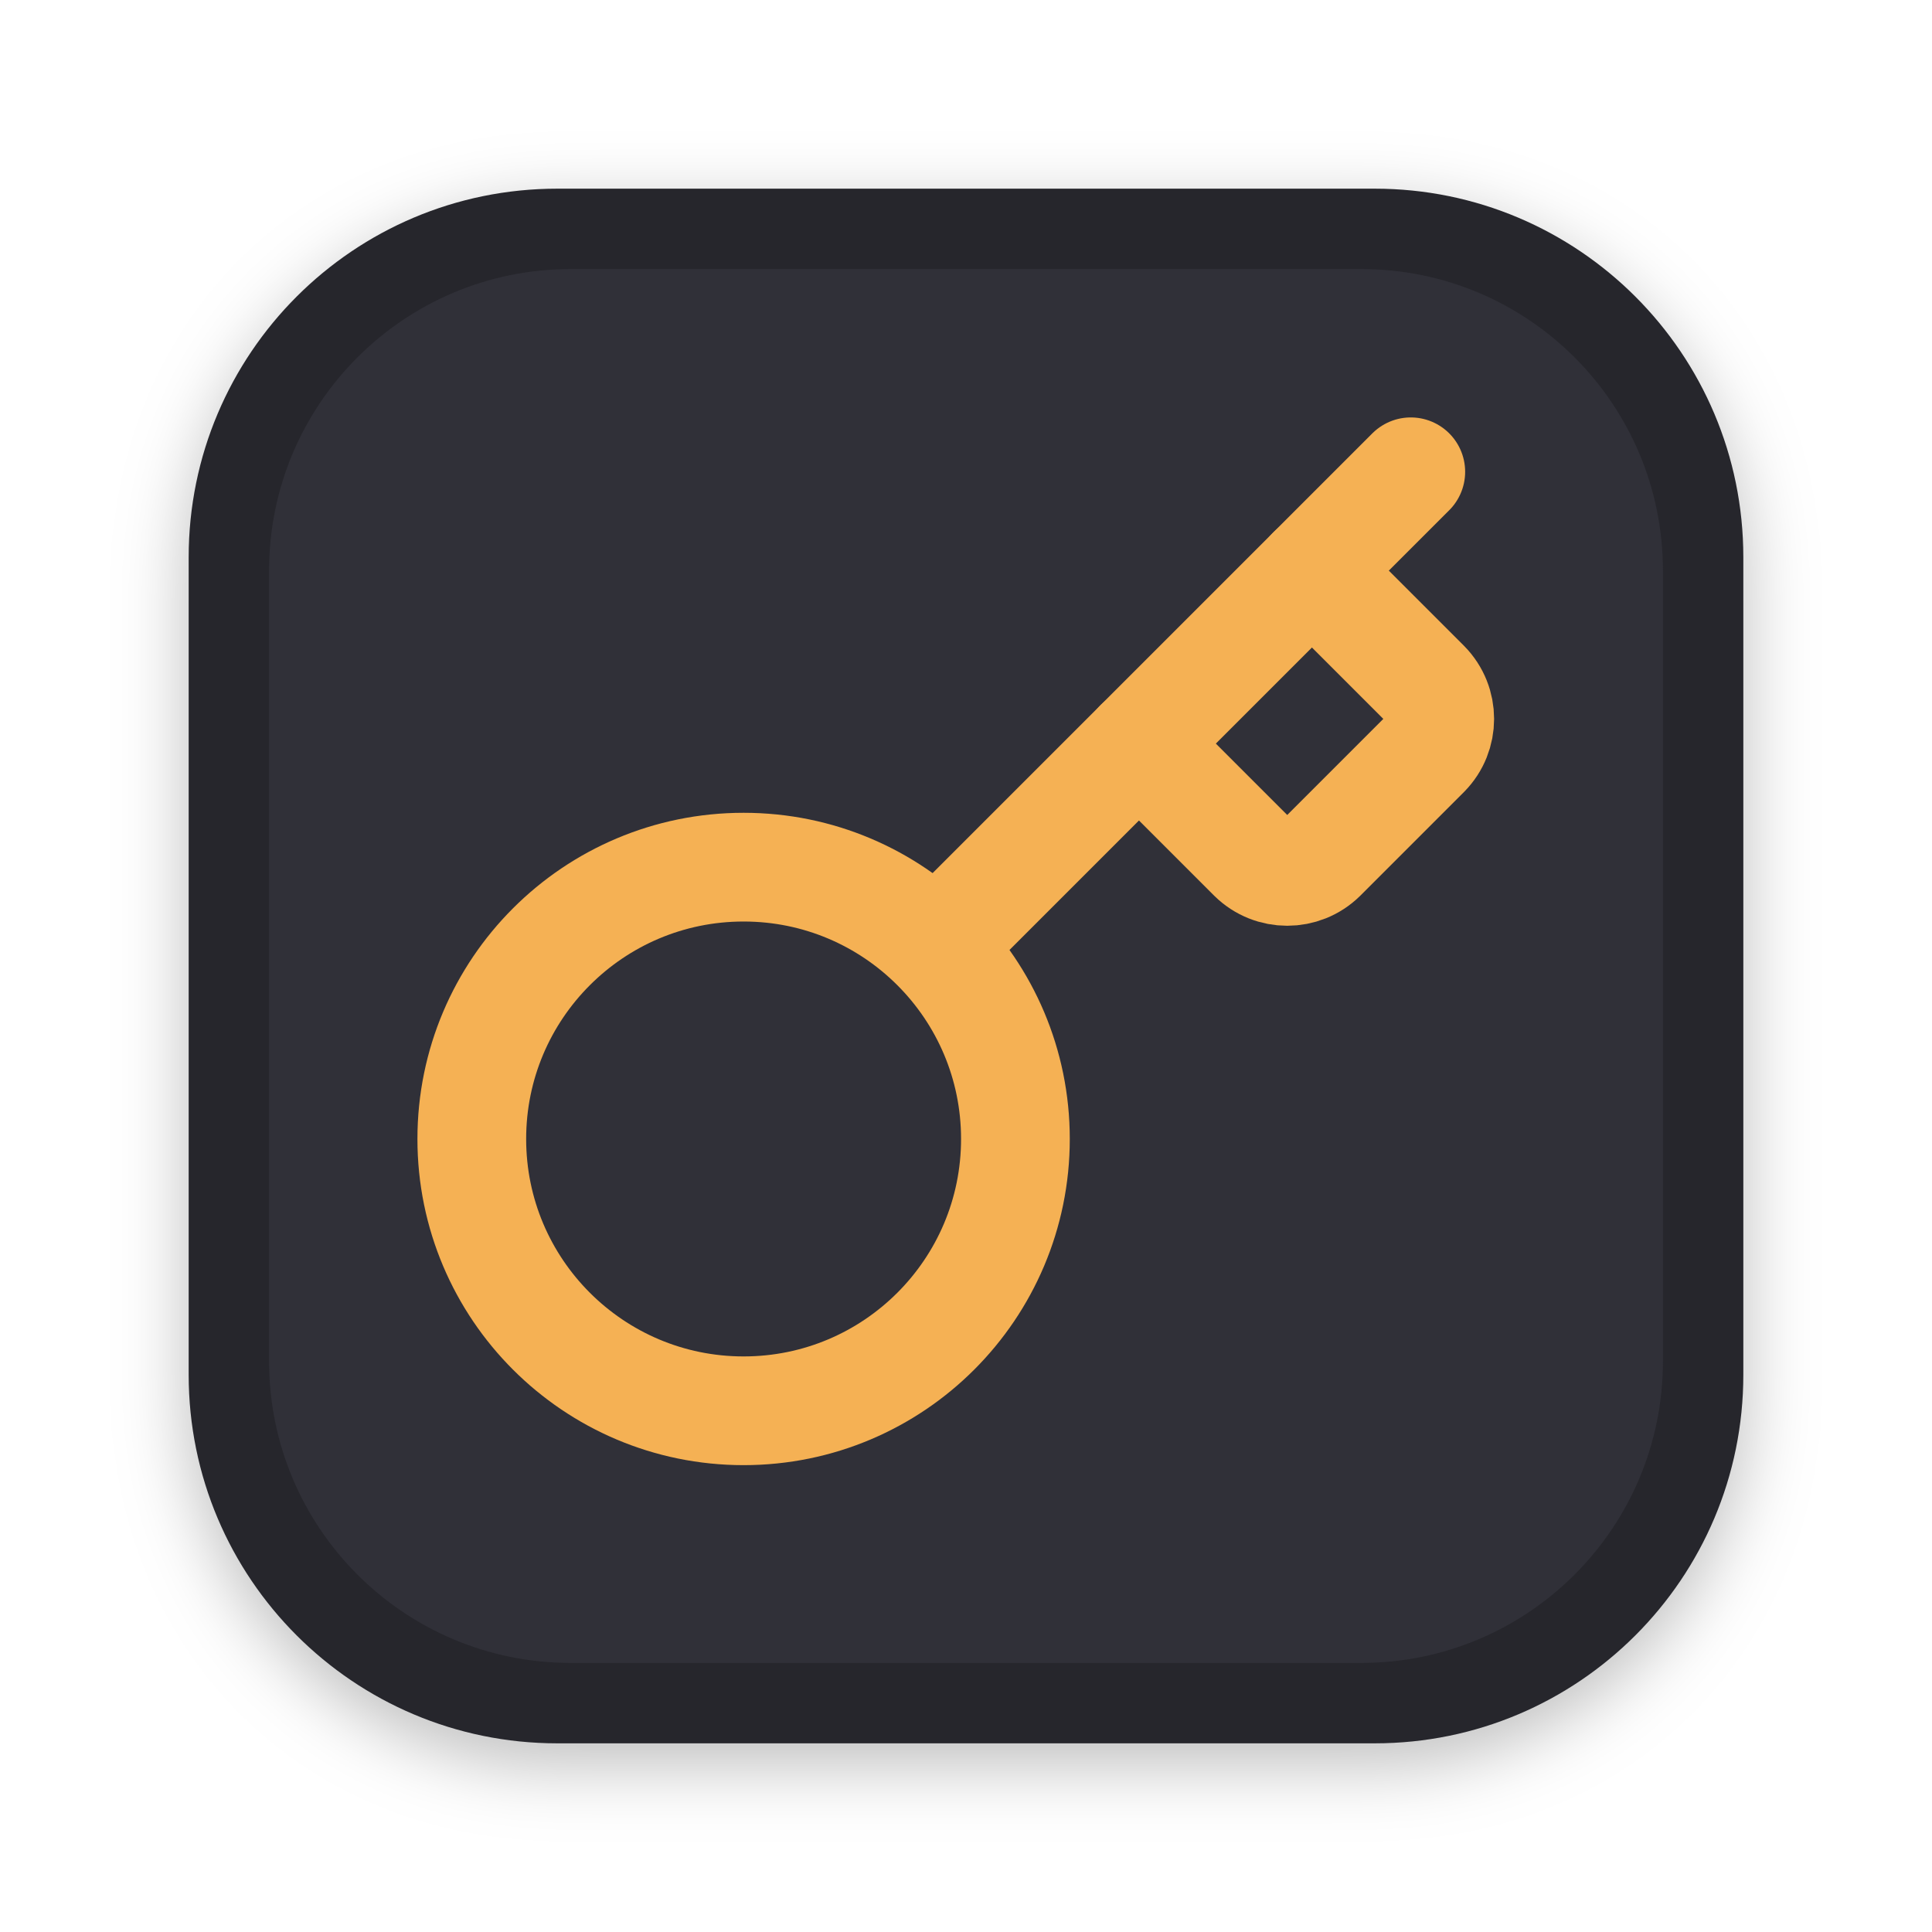
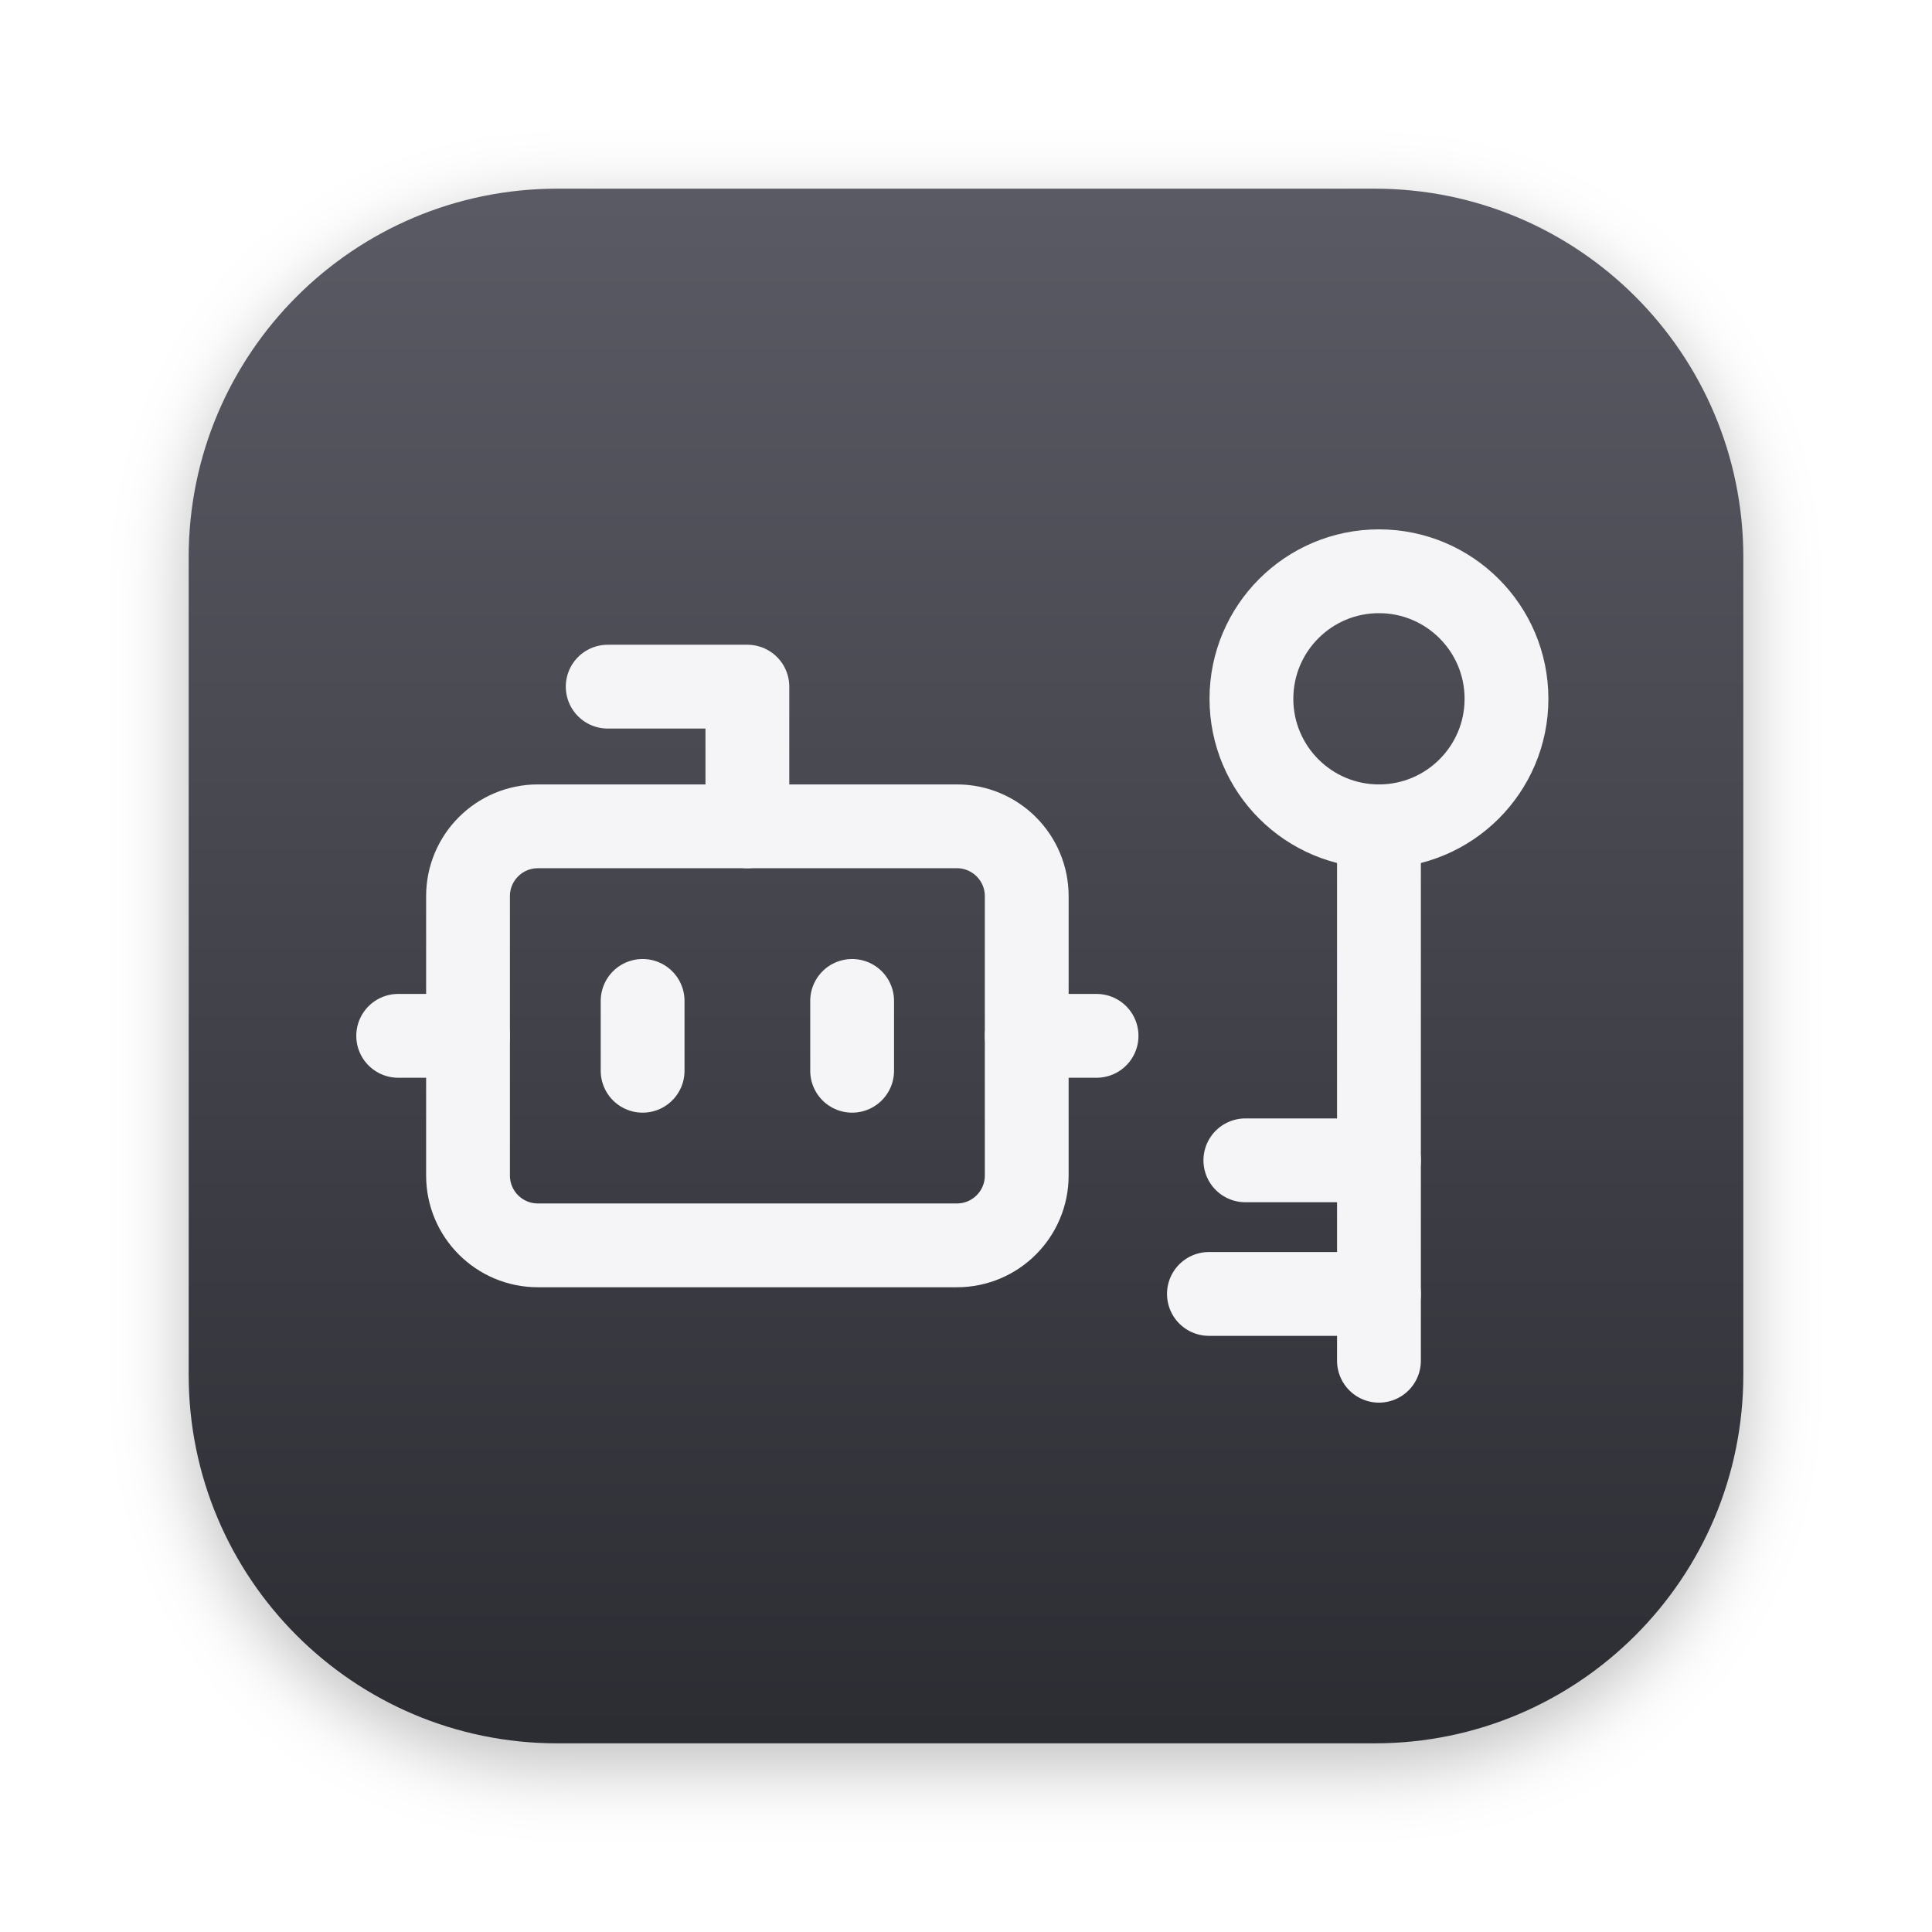
<svg xmlns="http://www.w3.org/2000/svg" viewBox="0 0 1024 1024">
  <filter id="grid-shadow" x="-25%" y="-25%" width="150%" height="150%" color-interpolation-filters="sRGB">
    <feGaussianBlur in="SourceAlpha" stdDeviation="19" />
    <feOffset dy="11" />
    <feComponentTransfer>
      <feFuncA type="linear" slope="0.26" />
    </feComponentTransfer>
  </filter>
+   <linearGradient id="body" x1="0" y1="0" x2="0" y2="1">
+     <stop offset="0" stop-color="#5a5a64" />
+     <stop offset="1" stop-color="#2c2c33" />
+   </linearGradient>
  <rect x="100" y="100" width="824" height="824" rx="195" filter="url(#grid-shadow)" />
  <g transform="translate(57.379 57.379) scale(0.887931)">
-     <rect x="48" y="48" width="928" height="928" rx="220" fill="#26262c" />
-     <rect x="96" y="96" width="832" height="832" rx="180" fill="#303038" />
-     <g transform="translate(158 158) scale(29.5)" fill="none" stroke="#f5b154" stroke-width="2.2" stroke-linecap="round" stroke-linejoin="round">
-       <path d="m15.5 7.5 2.3 2.3a1 1 0 0 0 1.4 0l2.1-2.1a1 1 0 0 0 0-1.4L19 4" />
-       <path d="m21 2-9.6 9.6" />
-       <circle cx="7.5" cy="15.5" r="5.5" />
+     <rect x="48" y="48" width="928" height="928" rx="220" fill="url(#body)" />
+     <g transform="translate(48 48) scale(1.8125)">
+       <g transform="translate(46 118) scale(11.5)" fill="none" stroke="#f5f5f7" stroke-width="2.4" stroke-linecap="round" stroke-linejoin="round">
+         <path d="M12 8V4H8" />
+         <rect x="4" y="8" width="16" height="12" rx="2" />
+         <path d="M2 14h2" />
+         <path d="M20 14h2" />
+         <path d="M15 13v2" />
+         <path d="M9 13v2" />
+       </g>
+       <g transform="translate(392 168)" fill="none" stroke="#f5f5f7" stroke-width="27.6" stroke-linecap="round" stroke-linejoin="round">
+         <circle cx="0" cy="0" r="42" />
+         <path d="M0 42v176" />
+         <path d="M0 152h-44" />
+         <path d="M0 196h-56" />
+       </g>
    </g>
  </g>
</svg>
